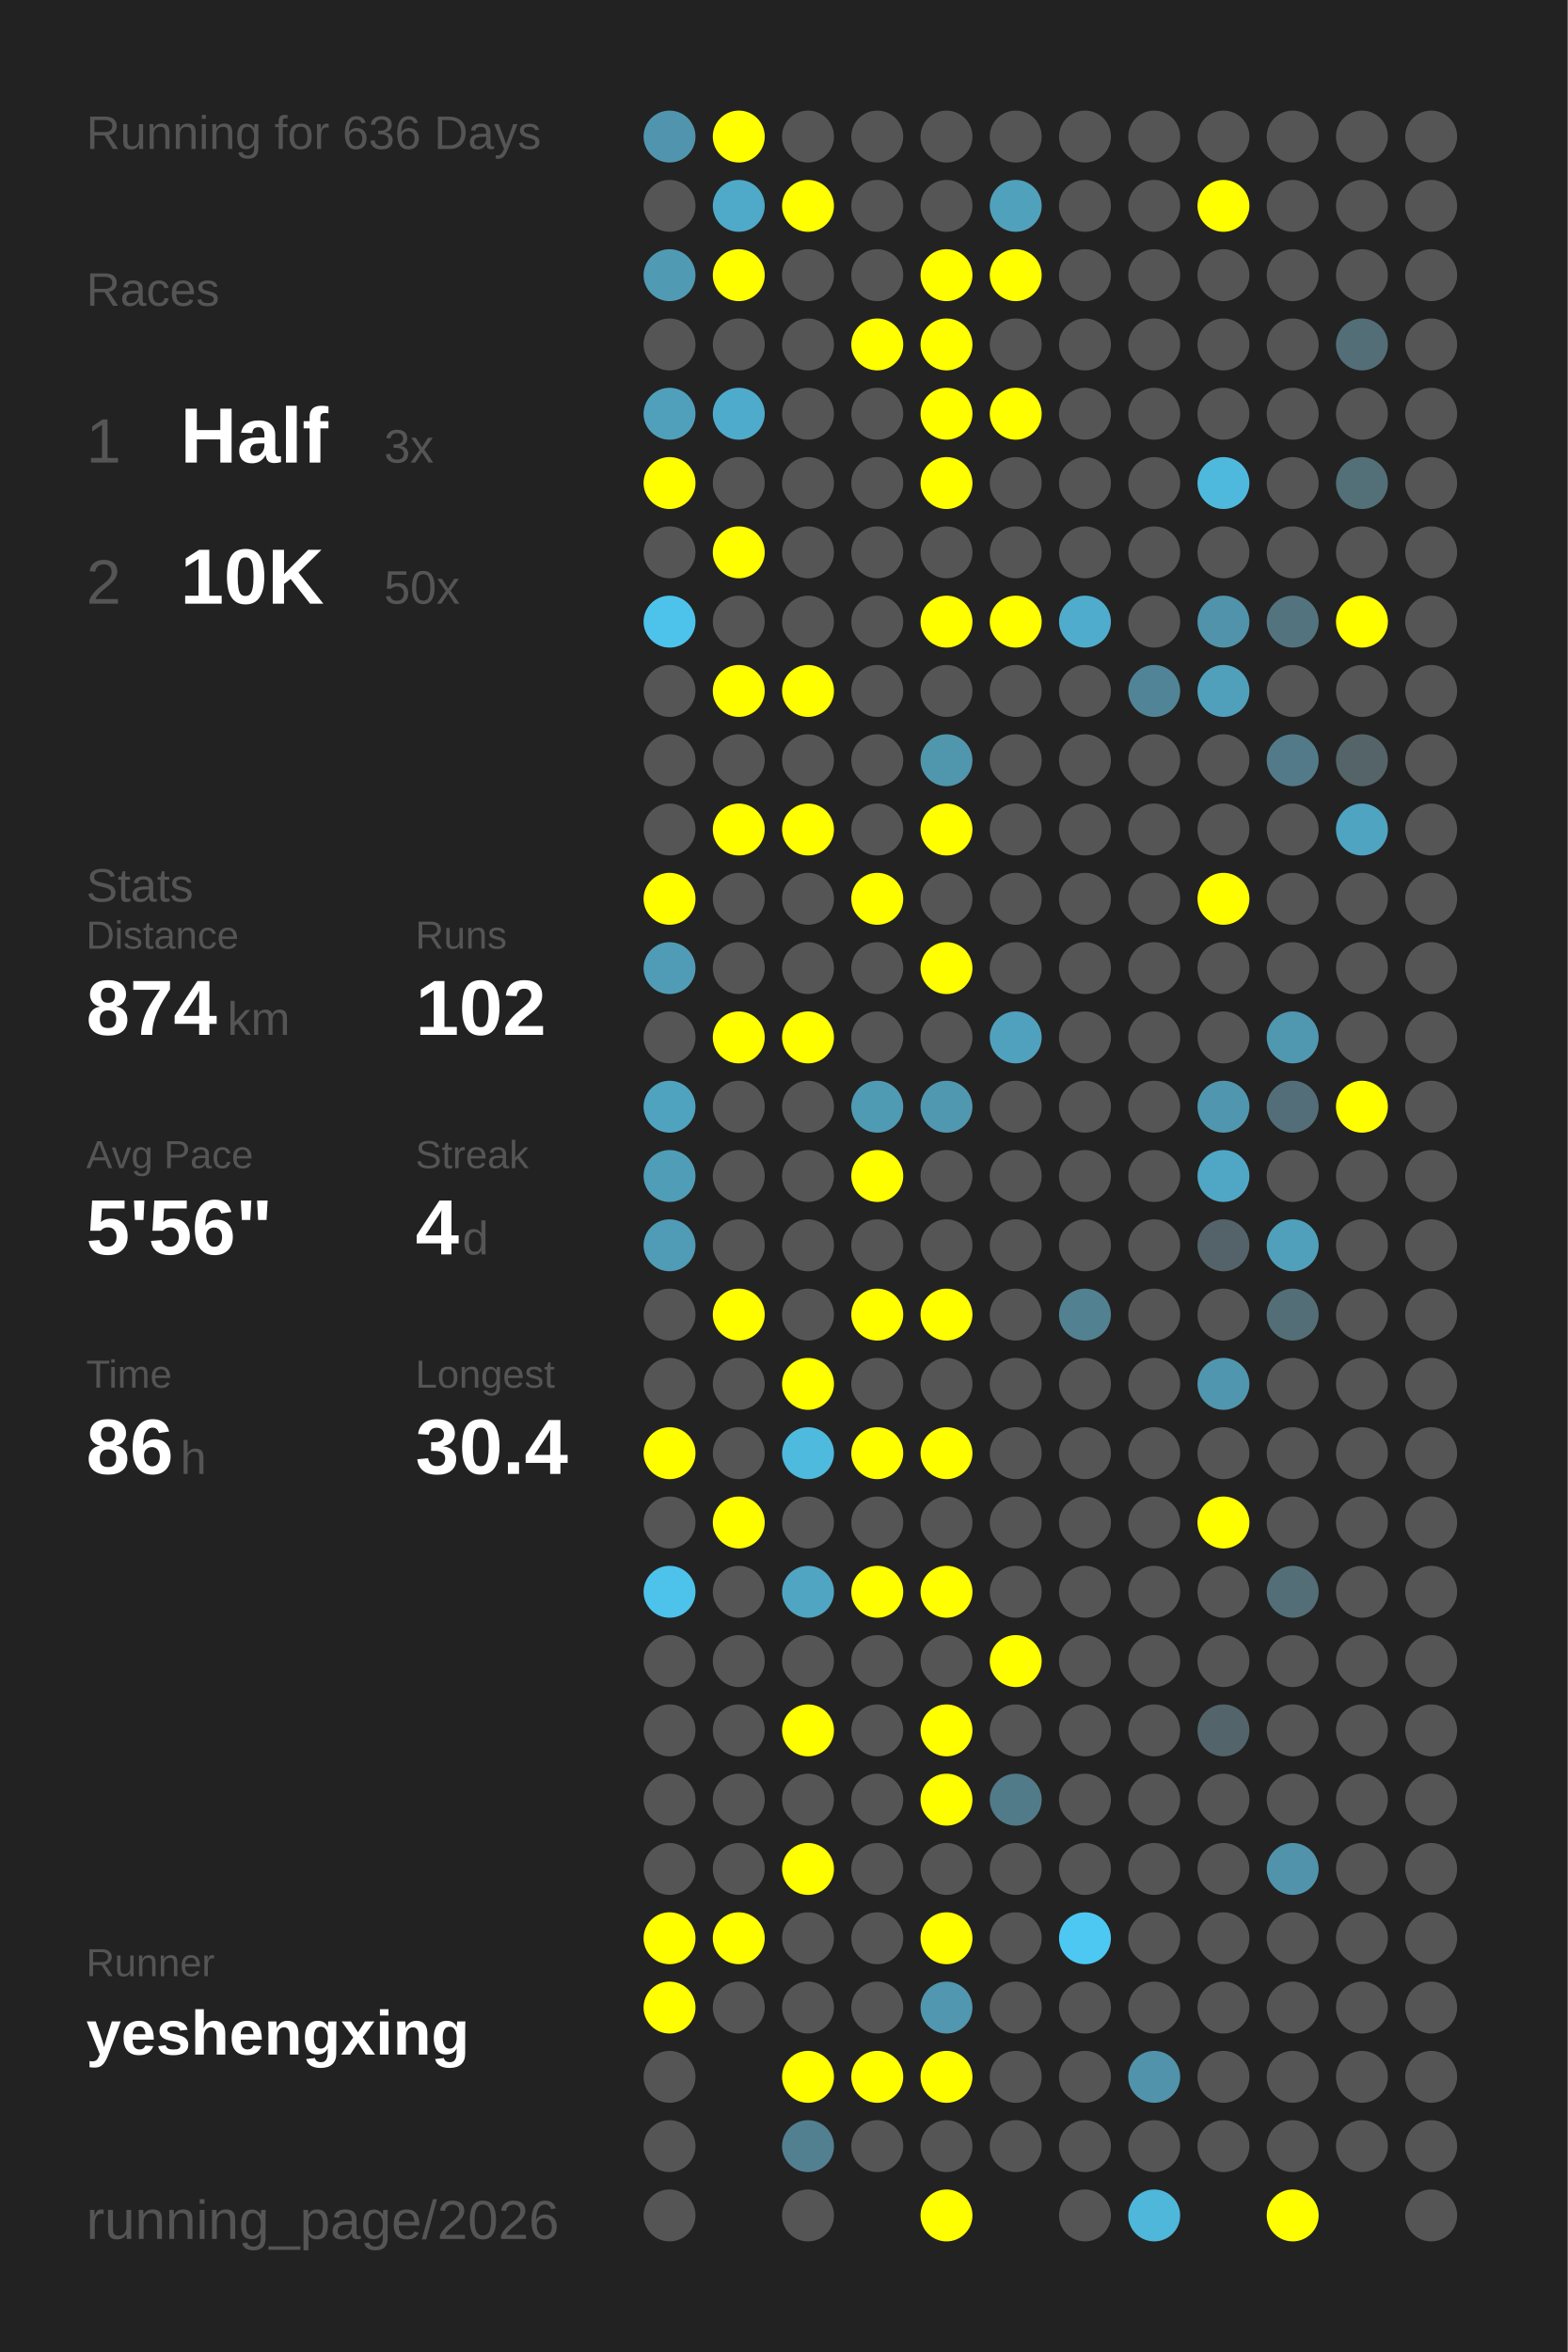
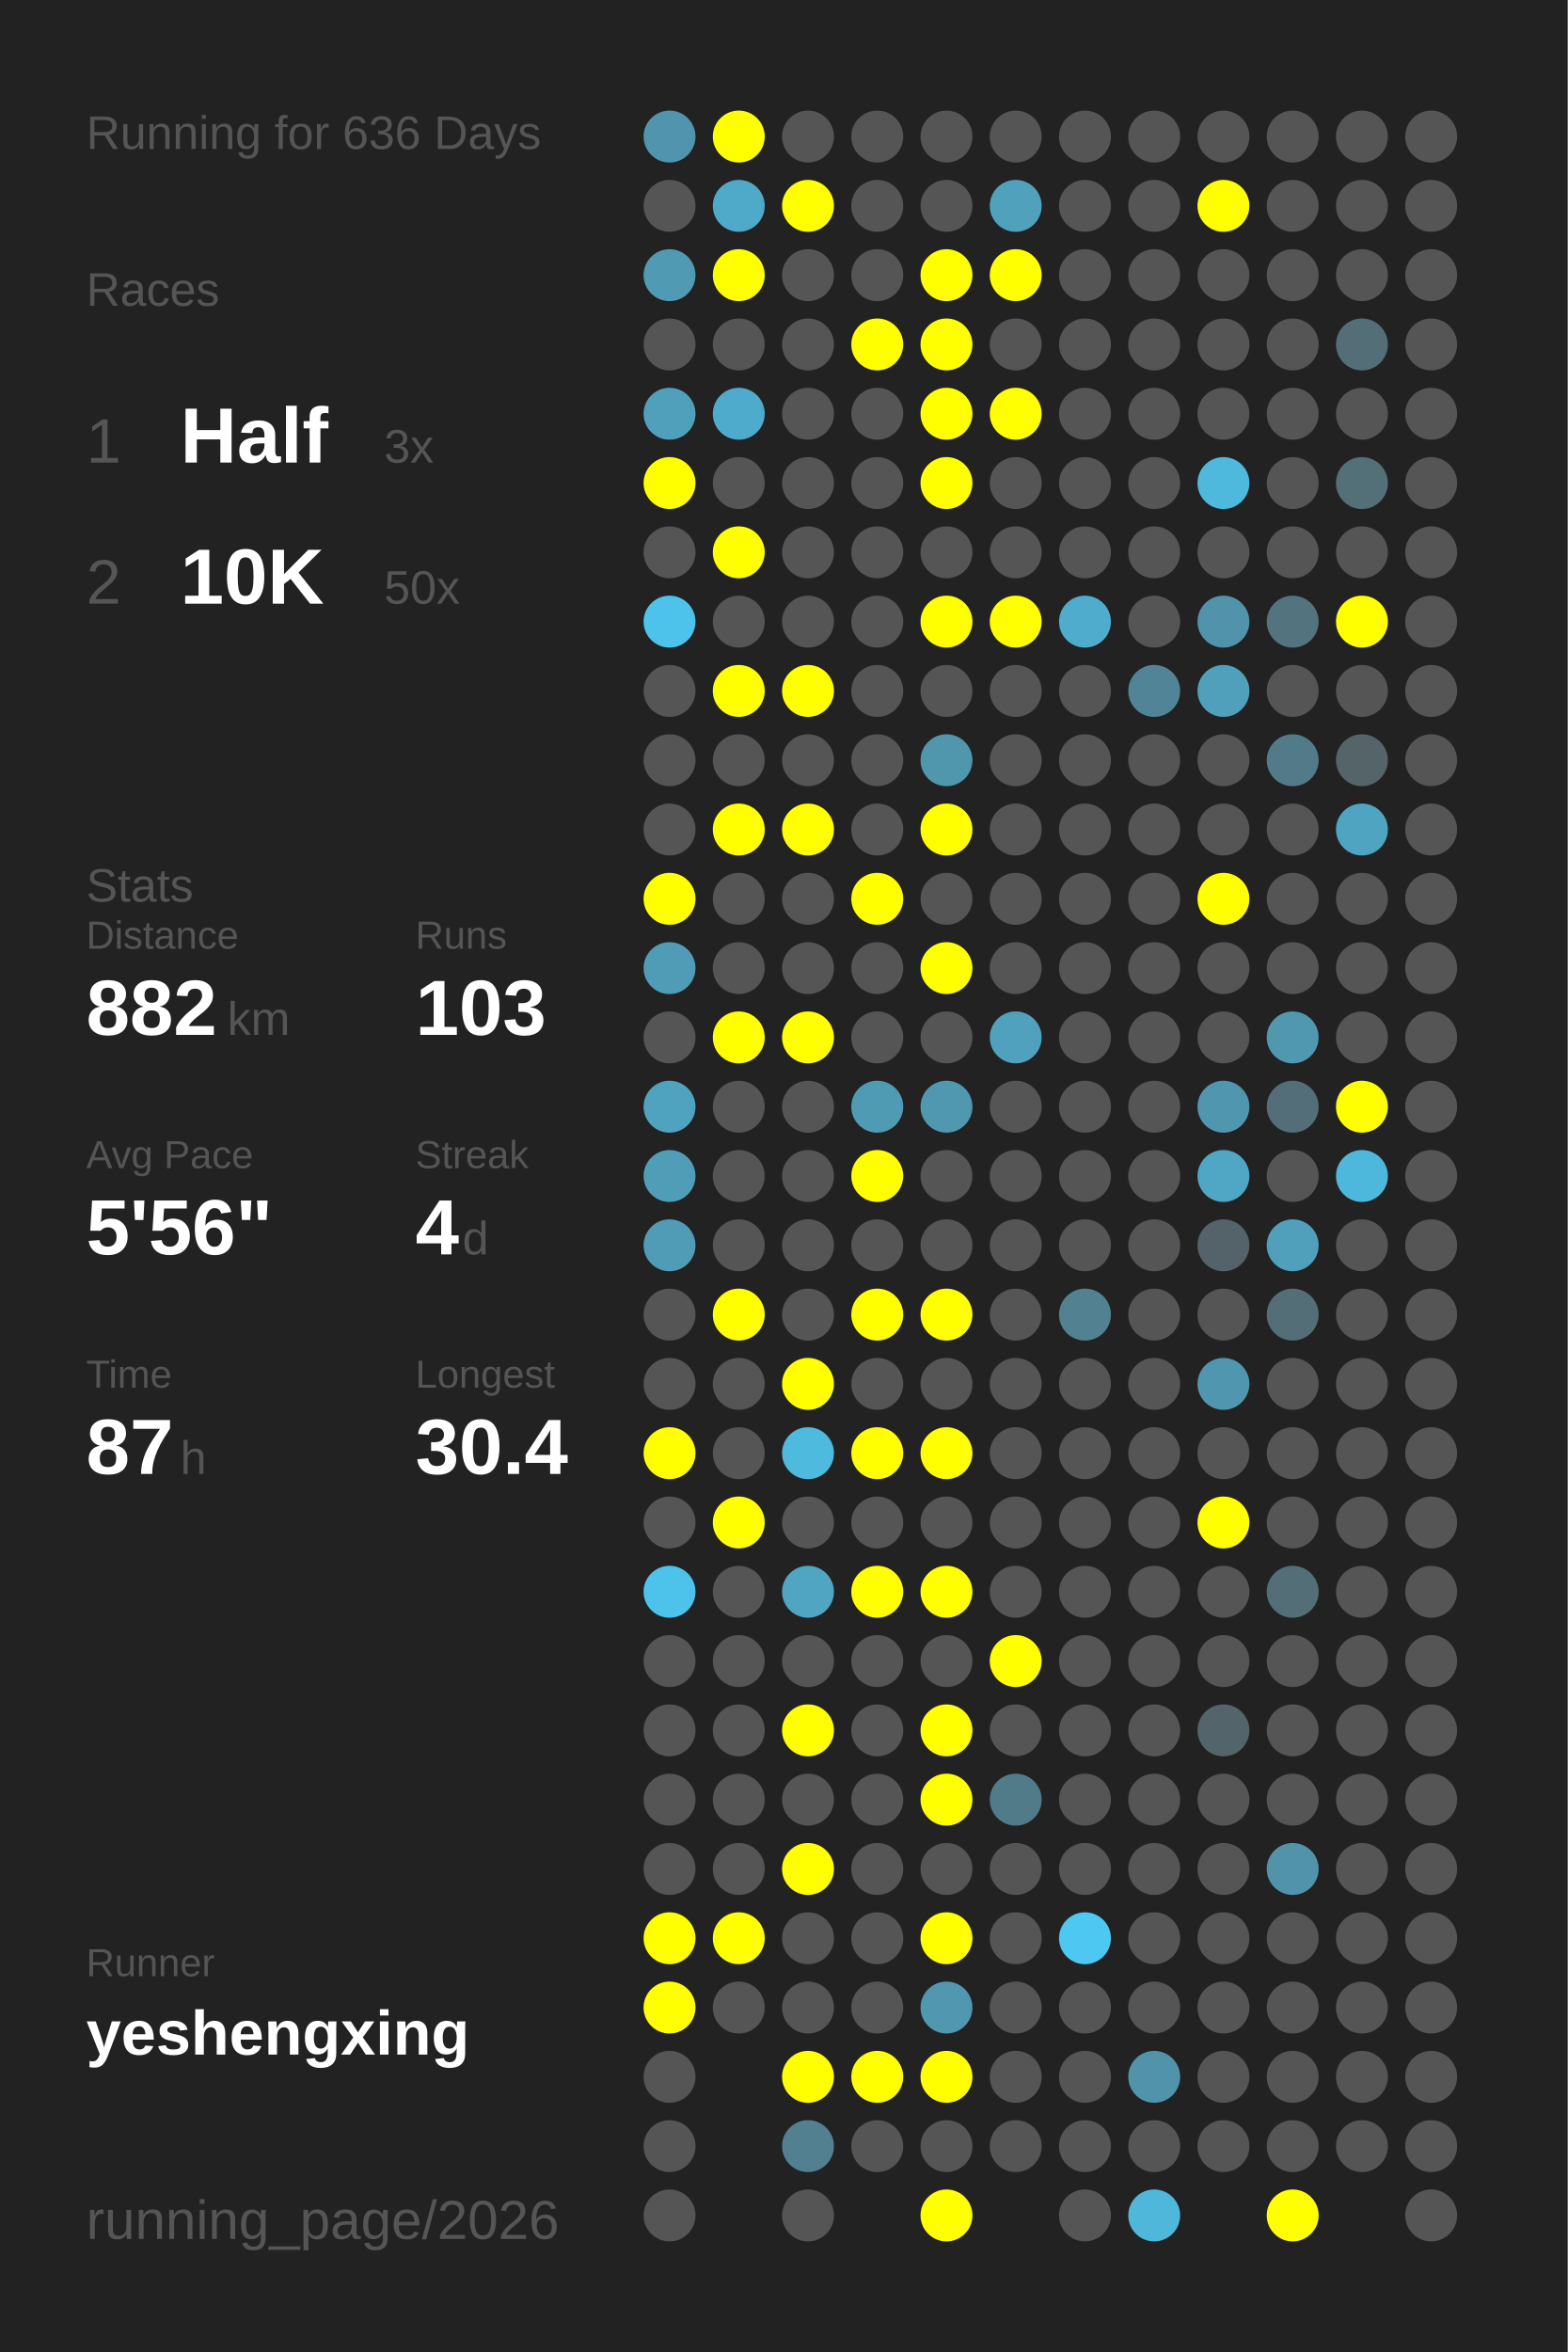
<svg xmlns="http://www.w3.org/2000/svg" baseProfile="full" height="300mm" version="1.1" viewBox="0,0,200,300" width="200mm">
  <defs />
  <rect fill="#222222" height="300" width="200" x="0" y="0" />
  <text fill="#555555" style="font-size:6px; font-family:Arial;" x="11" y="19">Running for 636 Days</text>
  <text fill="#555555" style="font-size:6px; font-family:Arial;" x="11" y="39">Races</text>
  <text fill="#555555" style="font-size:8px; font-family:Arial;" x="11" y="59">1</text>
  <text fill="#FFFFFF" style="font-size:10px; font-family:Arial; font-weight:bold;" x="23" y="59">Half</text>
  <text fill="#555555" style="font-size:6px; font-family:Arial;" x="49" y="59">3x</text>
  <text fill="#555555" style="font-size:8px; font-family:Arial;" x="11" y="77">2</text>
  <text fill="#FFFFFF" style="font-size:10px; font-family:Arial; font-weight:bold;" x="23" y="77">10K</text>
  <text fill="#555555" style="font-size:6px; font-family:Arial;" x="49" y="77">50x</text>
  <text fill="#555555" style="font-size:6px; font-family:Arial;" x="11" y="115">Stats</text>
  <text fill="#555555" style="font-size:5px; font-family:Arial;" x="11" y="121">Distance</text>
-   <text fill="#FFFFFF" style="font-size:10px; font-family:Arial; font-weight:bold;" x="11" y="132">874</text>
+   <text fill="#FFFFFF" style="font-size:10px; font-family:Arial; font-weight:bold;" x="11" y="132">882</text>
  <text fill="#555555" style="font-size:6px; font-family:Arial;" x="29" y="132">km</text>
  <text fill="#555555" style="font-size:5px; font-family:Arial;" x="53" y="121">Runs</text>
-   <text fill="#FFFFFF" style="font-size:10px; font-family:Arial; font-weight:bold;" x="53" y="132">102</text>
+   <text fill="#FFFFFF" style="font-size:10px; font-family:Arial; font-weight:bold;" x="53" y="132">103</text>
  <text fill="#555555" style="font-size:5px; font-family:Arial;" x="11" y="149">Avg Pace</text>
  <text fill="#FFFFFF" style="font-size:10px; font-family:Arial; font-weight:bold;" x="11" y="160">5'56"</text>
  <text fill="#555555" style="font-size:5px; font-family:Arial;" x="53" y="149">Streak</text>
  <text fill="#FFFFFF" style="font-size:10px; font-family:Arial; font-weight:bold;" x="53" y="160">4</text>
  <text fill="#555555" style="font-size:6px; font-family:Arial;" x="59" y="160">d</text>
  <text fill="#555555" style="font-size:5px; font-family:Arial;" x="11" y="177">Time</text>
-   <text fill="#FFFFFF" style="font-size:10px; font-family:Arial; font-weight:bold;" x="11" y="188">86</text>
+   <text fill="#FFFFFF" style="font-size:10px; font-family:Arial; font-weight:bold;" x="11" y="188">87</text>
  <text fill="#555555" style="font-size:6px; font-family:Arial;" x="23" y="188">h</text>
  <text fill="#555555" style="font-size:5px; font-family:Arial;" x="53" y="177">Longest</text>
  <text fill="#FFFFFF" style="font-size:10px; font-family:Arial; font-weight:bold;" x="53" y="188">30.4</text>
  <text fill="#555555" style="font-size:5px; font-family:Arial;" x="11" y="252.065">Runner</text>
  <text fill="#FFFFFF" style="font-size:8px; font-family:Arial; font-weight:bold;" x="11" y="262.065">yeshengxing</text>
  <text fill="#555555" style="font-size:7px; font-family:Arial;" x="11" y="285.581">running_page/2026</text>
  <circle cx="85.417" cy="17.419" fill="#5095ad" r="3.312" />
  <circle cx="85.417" cy="26.258" fill="#555555" r="3.312" />
  <circle cx="85.417" cy="35.097" fill="#509ab3" r="3.312" />
  <circle cx="85.417" cy="43.935" fill="#555555" r="3.312" />
  <circle cx="85.417" cy="52.774" fill="#50a0bb" r="3.312" />
  <circle cx="85.417" cy="61.613" fill="#FFFF00" r="3.312" />
  <circle cx="85.417" cy="70.452" fill="#555555" r="3.312" />
  <circle cx="85.417" cy="79.29" fill="#4dc3eb" r="3.312" />
  <circle cx="85.417" cy="88.129" fill="#555555" r="3.312" />
  <circle cx="85.417" cy="96.968" fill="#555555" r="3.312" />
  <circle cx="85.417" cy="105.806" fill="#555555" r="3.312" />
  <circle cx="85.417" cy="114.645" fill="#FFFF00" r="3.312" />
  <circle cx="85.417" cy="123.484" fill="#509cb6" r="3.312" />
  <circle cx="85.417" cy="132.323" fill="#555555" r="3.312" />
  <circle cx="85.417" cy="141.161" fill="#4fa3bf" r="3.312" />
  <circle cx="85.417" cy="150" fill="#509db7" r="3.312" />
  <circle cx="85.417" cy="158.839" fill="#509bb5" r="3.312" />
  <circle cx="85.417" cy="167.677" fill="#555555" r="3.312" />
  <circle cx="85.417" cy="176.516" fill="#555555" r="3.312" />
  <circle cx="85.417" cy="185.355" fill="#FFFF00" r="3.312" />
  <circle cx="85.417" cy="194.194" fill="#555555" r="3.312" />
  <circle cx="85.417" cy="203.032" fill="#4dc2ea" r="3.312" />
  <circle cx="85.417" cy="211.871" fill="#555555" r="3.312" />
  <circle cx="85.417" cy="220.71" fill="#555555" r="3.312" />
  <circle cx="85.417" cy="229.548" fill="#555555" r="3.312" />
  <circle cx="85.417" cy="238.387" fill="#555555" r="3.312" />
  <circle cx="85.417" cy="247.226" fill="#FFFF00" r="3.312" />
  <circle cx="85.417" cy="256.065" fill="#FFFF00" r="3.312" />
  <circle cx="85.417" cy="264.903" fill="#555555" r="3.312" />
  <circle cx="85.417" cy="273.742" fill="#555555" r="3.312" />
  <circle cx="85.417" cy="282.581" fill="#555555" r="3.312" />
  <circle cx="94.25" cy="17.419" fill="#FFFF00" r="3.312" />
  <circle cx="94.25" cy="26.258" fill="#4fa9c8" r="3.312" />
  <circle cx="94.25" cy="35.097" fill="#FFFF00" r="3.312" />
  <circle cx="94.25" cy="43.935" fill="#555555" r="3.312" />
  <circle cx="94.25" cy="52.774" fill="#4fabcb" r="3.312" />
  <circle cx="94.25" cy="61.613" fill="#555555" r="3.312" />
  <circle cx="94.25" cy="70.452" fill="#FFFF00" r="3.312" />
  <circle cx="94.25" cy="79.29" fill="#555555" r="3.312" />
  <circle cx="94.25" cy="88.129" fill="#FFFF00" r="3.312" />
  <circle cx="94.25" cy="96.968" fill="#555555" r="3.312" />
  <circle cx="94.25" cy="105.806" fill="#FFFF00" r="3.312" />
  <circle cx="94.25" cy="114.645" fill="#555555" r="3.312" />
  <circle cx="94.25" cy="123.484" fill="#555555" r="3.312" />
  <circle cx="94.25" cy="132.323" fill="#FFFF00" r="3.312" />
  <circle cx="94.25" cy="141.161" fill="#555555" r="3.312" />
  <circle cx="94.25" cy="150" fill="#555555" r="3.312" />
  <circle cx="94.25" cy="158.839" fill="#555555" r="3.312" />
  <circle cx="94.25" cy="167.677" fill="#FFFF00" r="3.312" />
  <circle cx="94.25" cy="176.516" fill="#555555" r="3.312" />
  <circle cx="94.25" cy="185.355" fill="#555555" r="3.312" />
  <circle cx="94.25" cy="194.194" fill="#FFFF00" r="3.312" />
  <circle cx="94.25" cy="203.032" fill="#555555" r="3.312" />
  <circle cx="94.25" cy="211.871" fill="#555555" r="3.312" />
  <circle cx="94.25" cy="220.71" fill="#555555" r="3.312" />
  <circle cx="94.25" cy="229.548" fill="#555555" r="3.312" />
  <circle cx="94.25" cy="238.387" fill="#555555" r="3.312" />
  <circle cx="94.25" cy="247.226" fill="#FFFF00" r="3.312" />
  <circle cx="94.25" cy="256.065" fill="#555555" r="3.312" />
  <circle cx="103.083" cy="17.419" fill="#555555" r="3.312" />
  <circle cx="103.083" cy="26.258" fill="#FFFF00" r="3.312" />
  <circle cx="103.083" cy="35.097" fill="#555555" r="3.312" />
  <circle cx="103.083" cy="43.935" fill="#555555" r="3.312" />
  <circle cx="103.083" cy="52.774" fill="#555555" r="3.312" />
  <circle cx="103.083" cy="61.613" fill="#555555" r="3.312" />
  <circle cx="103.083" cy="70.452" fill="#555555" r="3.312" />
  <circle cx="103.083" cy="79.29" fill="#555555" r="3.312" />
  <circle cx="103.083" cy="88.129" fill="#FFFF00" r="3.312" />
  <circle cx="103.083" cy="96.968" fill="#555555" r="3.312" />
  <circle cx="103.083" cy="105.806" fill="#FFFF00" r="3.312" />
  <circle cx="103.083" cy="114.645" fill="#555555" r="3.312" />
  <circle cx="103.083" cy="123.484" fill="#555555" r="3.312" />
  <circle cx="103.083" cy="132.323" fill="#FFFF00" r="3.312" />
  <circle cx="103.083" cy="141.161" fill="#555555" r="3.312" />
  <circle cx="103.083" cy="150" fill="#555555" r="3.312" />
  <circle cx="103.083" cy="158.839" fill="#555555" r="3.312" />
  <circle cx="103.083" cy="167.677" fill="#555555" r="3.312" />
  <circle cx="103.083" cy="176.516" fill="#FFFF00" r="3.312" />
  <circle cx="103.083" cy="185.355" fill="#4ebade" r="3.312" />
  <circle cx="103.083" cy="194.194" fill="#555555" r="3.312" />
  <circle cx="103.083" cy="203.032" fill="#4fa5c2" r="3.312" />
  <circle cx="103.083" cy="211.871" fill="#555555" r="3.312" />
  <circle cx="103.083" cy="220.71" fill="#FFFF00" r="3.312" />
  <circle cx="103.083" cy="229.548" fill="#555555" r="3.312" />
  <circle cx="103.083" cy="238.387" fill="#FFFF00" r="3.312" />
  <circle cx="103.083" cy="247.226" fill="#555555" r="3.312" />
  <circle cx="103.083" cy="256.065" fill="#555555" r="3.312" />
  <circle cx="103.083" cy="264.903" fill="#FFFF00" r="3.312" />
  <circle cx="103.083" cy="273.742" fill="#528090" r="3.312" />
  <circle cx="103.083" cy="282.581" fill="#555555" r="3.312" />
  <circle cx="111.917" cy="17.419" fill="#555555" r="3.312" />
  <circle cx="111.917" cy="26.258" fill="#555555" r="3.312" />
  <circle cx="111.917" cy="35.097" fill="#555555" r="3.312" />
  <circle cx="111.917" cy="43.935" fill="#FFFF00" r="3.312" />
  <circle cx="111.917" cy="52.774" fill="#555555" r="3.312" />
  <circle cx="111.917" cy="61.613" fill="#555555" r="3.312" />
  <circle cx="111.917" cy="70.452" fill="#555555" r="3.312" />
  <circle cx="111.917" cy="79.29" fill="#555555" r="3.312" />
  <circle cx="111.917" cy="88.129" fill="#555555" r="3.312" />
  <circle cx="111.917" cy="96.968" fill="#555555" r="3.312" />
  <circle cx="111.917" cy="105.806" fill="#555555" r="3.312" />
  <circle cx="111.917" cy="114.645" fill="#FFFF00" r="3.312" />
  <circle cx="111.917" cy="123.484" fill="#555555" r="3.312" />
  <circle cx="111.917" cy="132.323" fill="#555555" r="3.312" />
  <circle cx="111.917" cy="141.161" fill="#509bb4" r="3.312" />
  <circle cx="111.917" cy="150" fill="#FFFF00" r="3.312" />
  <circle cx="111.917" cy="158.839" fill="#555555" r="3.312" />
  <circle cx="111.917" cy="167.677" fill="#FFFF00" r="3.312" />
  <circle cx="111.917" cy="176.516" fill="#555555" r="3.312" />
  <circle cx="111.917" cy="185.355" fill="#FFFF00" r="3.312" />
  <circle cx="111.917" cy="194.194" fill="#555555" r="3.312" />
  <circle cx="111.917" cy="203.032" fill="#FFFF00" r="3.312" />
  <circle cx="111.917" cy="211.871" fill="#555555" r="3.312" />
  <circle cx="111.917" cy="220.71" fill="#555555" r="3.312" />
  <circle cx="111.917" cy="229.548" fill="#555555" r="3.312" />
  <circle cx="111.917" cy="238.387" fill="#555555" r="3.312" />
  <circle cx="111.917" cy="247.226" fill="#555555" r="3.312" />
  <circle cx="111.917" cy="256.065" fill="#555555" r="3.312" />
  <circle cx="111.917" cy="264.903" fill="#FFFF00" r="3.312" />
  <circle cx="111.917" cy="273.742" fill="#555555" r="3.312" />
  <circle cx="120.75" cy="17.419" fill="#555555" r="3.312" />
  <circle cx="120.75" cy="26.258" fill="#555555" r="3.312" />
  <circle cx="120.75" cy="35.097" fill="#FFFF00" r="3.312" />
  <circle cx="120.75" cy="43.935" fill="#FFFF00" r="3.312" />
  <circle cx="120.75" cy="52.774" fill="#FFFF00" r="3.312" />
  <circle cx="120.75" cy="61.613" fill="#FFFF00" r="3.312" />
  <circle cx="120.75" cy="70.452" fill="#555555" r="3.312" />
  <circle cx="120.75" cy="79.29" fill="#FFFF00" r="3.312" />
  <circle cx="120.75" cy="88.129" fill="#555555" r="3.312" />
  <circle cx="120.75" cy="96.968" fill="#5096ad" r="3.312" />
  <circle cx="120.75" cy="105.806" fill="#FFFF00" r="3.312" />
  <circle cx="120.75" cy="114.645" fill="#555555" r="3.312" />
  <circle cx="120.75" cy="123.484" fill="#FFFF00" r="3.312" />
  <circle cx="120.75" cy="132.323" fill="#555555" r="3.312" />
  <circle cx="120.75" cy="141.161" fill="#5098b0" r="3.312" />
  <circle cx="120.75" cy="150" fill="#555555" r="3.312" />
  <circle cx="120.75" cy="158.839" fill="#555555" r="3.312" />
  <circle cx="120.75" cy="167.677" fill="#FFFF00" r="3.312" />
  <circle cx="120.75" cy="176.516" fill="#555555" r="3.312" />
  <circle cx="120.75" cy="185.355" fill="#FFFF00" r="3.312" />
  <circle cx="120.75" cy="194.194" fill="#555555" r="3.312" />
  <circle cx="120.75" cy="203.032" fill="#FFFF00" r="3.312" />
  <circle cx="120.75" cy="211.871" fill="#555555" r="3.312" />
  <circle cx="120.75" cy="220.71" fill="#FFFF00" r="3.312" />
  <circle cx="120.75" cy="229.548" fill="#FFFF00" r="3.312" />
  <circle cx="120.75" cy="238.387" fill="#555555" r="3.312" />
  <circle cx="120.75" cy="247.226" fill="#FFFF00" r="3.312" />
  <circle cx="120.75" cy="256.065" fill="#5097af" r="3.312" />
  <circle cx="120.75" cy="264.903" fill="#FFFF00" r="3.312" />
  <circle cx="120.75" cy="273.742" fill="#555555" r="3.312" />
  <circle cx="120.75" cy="282.581" fill="#FFFF00" r="3.312" />
  <circle cx="129.583" cy="17.419" fill="#555555" r="3.312" />
  <circle cx="129.583" cy="26.258" fill="#50a1bc" r="3.312" />
  <circle cx="129.583" cy="35.097" fill="#FFFF00" r="3.312" />
  <circle cx="129.583" cy="43.935" fill="#555555" r="3.312" />
  <circle cx="129.583" cy="52.774" fill="#FFFF00" r="3.312" />
  <circle cx="129.583" cy="61.613" fill="#555555" r="3.312" />
  <circle cx="129.583" cy="70.452" fill="#555555" r="3.312" />
  <circle cx="129.583" cy="79.29" fill="#FFFF00" r="3.312" />
  <circle cx="129.583" cy="88.129" fill="#555555" r="3.312" />
  <circle cx="129.583" cy="96.968" fill="#555555" r="3.312" />
  <circle cx="129.583" cy="105.806" fill="#555555" r="3.312" />
  <circle cx="129.583" cy="114.645" fill="#555555" r="3.312" />
  <circle cx="129.583" cy="123.484" fill="#555555" r="3.312" />
  <circle cx="129.583" cy="132.323" fill="#50a1bd" r="3.312" />
  <circle cx="129.583" cy="141.161" fill="#555555" r="3.312" />
  <circle cx="129.583" cy="150" fill="#555555" r="3.312" />
  <circle cx="129.583" cy="158.839" fill="#555555" r="3.312" />
  <circle cx="129.583" cy="167.677" fill="#555555" r="3.312" />
  <circle cx="129.583" cy="176.516" fill="#555555" r="3.312" />
  <circle cx="129.583" cy="185.355" fill="#555555" r="3.312" />
  <circle cx="129.583" cy="194.194" fill="#555555" r="3.312" />
  <circle cx="129.583" cy="203.032" fill="#555555" r="3.312" />
  <circle cx="129.583" cy="211.871" fill="#FFFF00" r="3.312" />
  <circle cx="129.583" cy="220.71" fill="#555555" r="3.312" />
  <circle cx="129.583" cy="229.548" fill="#527b89" r="3.312" />
  <circle cx="129.583" cy="238.387" fill="#555555" r="3.312" />
  <circle cx="129.583" cy="247.226" fill="#555555" r="3.312" />
  <circle cx="129.583" cy="256.065" fill="#555555" r="3.312" />
  <circle cx="129.583" cy="264.903" fill="#555555" r="3.312" />
  <circle cx="129.583" cy="273.742" fill="#555555" r="3.312" />
  <circle cx="138.417" cy="17.419" fill="#555555" r="3.312" />
  <circle cx="138.417" cy="26.258" fill="#555555" r="3.312" />
  <circle cx="138.417" cy="35.097" fill="#555555" r="3.312" />
  <circle cx="138.417" cy="43.935" fill="#555555" r="3.312" />
  <circle cx="138.417" cy="52.774" fill="#555555" r="3.312" />
  <circle cx="138.417" cy="61.613" fill="#555555" r="3.312" />
  <circle cx="138.417" cy="70.452" fill="#555555" r="3.312" />
  <circle cx="138.417" cy="79.29" fill="#4faccc" r="3.312" />
  <circle cx="138.417" cy="88.129" fill="#555555" r="3.312" />
  <circle cx="138.417" cy="96.968" fill="#555555" r="3.312" />
  <circle cx="138.417" cy="105.806" fill="#555555" r="3.312" />
  <circle cx="138.417" cy="114.645" fill="#555555" r="3.312" />
  <circle cx="138.417" cy="123.484" fill="#555555" r="3.312" />
  <circle cx="138.417" cy="132.323" fill="#555555" r="3.312" />
  <circle cx="138.417" cy="141.161" fill="#555555" r="3.312" />
  <circle cx="138.417" cy="150" fill="#555555" r="3.312" />
  <circle cx="138.417" cy="158.839" fill="#555555" r="3.312" />
  <circle cx="138.417" cy="167.677" fill="#528191" r="3.312" />
  <circle cx="138.417" cy="176.516" fill="#555555" r="3.312" />
  <circle cx="138.417" cy="185.355" fill="#555555" r="3.312" />
  <circle cx="138.417" cy="194.194" fill="#555555" r="3.312" />
  <circle cx="138.417" cy="203.032" fill="#555555" r="3.312" />
  <circle cx="138.417" cy="211.871" fill="#555555" r="3.312" />
  <circle cx="138.417" cy="220.71" fill="#555555" r="3.312" />
  <circle cx="138.417" cy="229.548" fill="#555555" r="3.312" />
  <circle cx="138.417" cy="238.387" fill="#555555" r="3.312" />
  <circle cx="138.417" cy="247.226" fill="#4dc8f2" r="3.312" />
  <circle cx="138.417" cy="256.065" fill="#555555" r="3.312" />
  <circle cx="138.417" cy="264.903" fill="#555555" r="3.312" />
  <circle cx="138.417" cy="273.742" fill="#555555" r="3.312" />
  <circle cx="138.417" cy="282.581" fill="#555555" r="3.312" />
  <circle cx="147.25" cy="17.419" fill="#555555" r="3.312" />
  <circle cx="147.25" cy="26.258" fill="#555555" r="3.312" />
  <circle cx="147.25" cy="35.097" fill="#555555" r="3.312" />
  <circle cx="147.25" cy="43.935" fill="#555555" r="3.312" />
  <circle cx="147.25" cy="52.774" fill="#555555" r="3.312" />
  <circle cx="147.25" cy="61.613" fill="#555555" r="3.312" />
  <circle cx="147.25" cy="70.452" fill="#555555" r="3.312" />
  <circle cx="147.25" cy="79.29" fill="#555555" r="3.312" />
  <circle cx="147.25" cy="88.129" fill="#518496" r="3.312" />
  <circle cx="147.25" cy="96.968" fill="#555555" r="3.312" />
  <circle cx="147.25" cy="105.806" fill="#555555" r="3.312" />
  <circle cx="147.25" cy="114.645" fill="#555555" r="3.312" />
  <circle cx="147.25" cy="123.484" fill="#555555" r="3.312" />
  <circle cx="147.25" cy="132.323" fill="#555555" r="3.312" />
  <circle cx="147.25" cy="141.161" fill="#555555" r="3.312" />
  <circle cx="147.25" cy="150" fill="#555555" r="3.312" />
  <circle cx="147.25" cy="158.839" fill="#555555" r="3.312" />
  <circle cx="147.25" cy="167.677" fill="#555555" r="3.312" />
  <circle cx="147.25" cy="176.516" fill="#555555" r="3.312" />
  <circle cx="147.25" cy="185.355" fill="#555555" r="3.312" />
  <circle cx="147.25" cy="194.194" fill="#555555" r="3.312" />
  <circle cx="147.25" cy="203.032" fill="#555555" r="3.312" />
  <circle cx="147.25" cy="211.871" fill="#555555" r="3.312" />
  <circle cx="147.25" cy="220.71" fill="#555555" r="3.312" />
  <circle cx="147.25" cy="229.548" fill="#555555" r="3.312" />
  <circle cx="147.25" cy="238.387" fill="#555555" r="3.312" />
  <circle cx="147.25" cy="247.226" fill="#555555" r="3.312" />
  <circle cx="147.25" cy="256.065" fill="#555555" r="3.312" />
  <circle cx="147.25" cy="264.903" fill="#5093aa" r="3.312" />
  <circle cx="147.25" cy="273.742" fill="#555555" r="3.312" />
  <circle cx="147.25" cy="282.581" fill="#4eb7da" r="3.312" />
  <circle cx="156.083" cy="17.419" fill="#555555" r="3.312" />
  <circle cx="156.083" cy="26.258" fill="#FFFF00" r="3.312" />
  <circle cx="156.083" cy="35.097" fill="#555555" r="3.312" />
  <circle cx="156.083" cy="43.935" fill="#555555" r="3.312" />
  <circle cx="156.083" cy="52.774" fill="#555555" r="3.312" />
  <circle cx="156.083" cy="61.613" fill="#4eb9dd" r="3.312" />
  <circle cx="156.083" cy="70.452" fill="#555555" r="3.312" />
  <circle cx="156.083" cy="79.29" fill="#5093aa" r="3.312" />
  <circle cx="156.083" cy="88.129" fill="#50a0bb" r="3.312" />
  <circle cx="156.083" cy="96.968" fill="#555555" r="3.312" />
  <circle cx="156.083" cy="105.806" fill="#555555" r="3.312" />
  <circle cx="156.083" cy="114.645" fill="#FFFF00" r="3.312" />
  <circle cx="156.083" cy="123.484" fill="#555555" r="3.312" />
  <circle cx="156.083" cy="132.323" fill="#555555" r="3.312" />
  <circle cx="156.083" cy="141.161" fill="#5096ae" r="3.312" />
  <circle cx="156.083" cy="150" fill="#4fa7c5" r="3.312" />
  <circle cx="156.083" cy="158.839" fill="#546369" r="3.312" />
  <circle cx="156.083" cy="167.677" fill="#555555" r="3.312" />
  <circle cx="156.083" cy="176.516" fill="#5096ae" r="3.312" />
  <circle cx="156.083" cy="185.355" fill="#555555" r="3.312" />
  <circle cx="156.083" cy="194.194" fill="#FFFF00" r="3.312" />
  <circle cx="156.083" cy="203.032" fill="#555555" r="3.312" />
  <circle cx="156.083" cy="211.871" fill="#555555" r="3.312" />
  <circle cx="156.083" cy="220.71" fill="#53646a" r="3.312" />
  <circle cx="156.083" cy="229.548" fill="#555555" r="3.312" />
  <circle cx="156.083" cy="238.387" fill="#555555" r="3.312" />
  <circle cx="156.083" cy="247.226" fill="#555555" r="3.312" />
  <circle cx="156.083" cy="256.065" fill="#555555" r="3.312" />
  <circle cx="156.083" cy="264.903" fill="#555555" r="3.312" />
  <circle cx="156.083" cy="273.742" fill="#555555" r="3.312" />
  <circle cx="164.917" cy="17.419" fill="#555555" r="3.312" />
  <circle cx="164.917" cy="26.258" fill="#555555" r="3.312" />
  <circle cx="164.917" cy="35.097" fill="#555555" r="3.312" />
  <circle cx="164.917" cy="43.935" fill="#555555" r="3.312" />
  <circle cx="164.917" cy="52.774" fill="#555555" r="3.312" />
  <circle cx="164.917" cy="61.613" fill="#555555" r="3.312" />
  <circle cx="164.917" cy="70.452" fill="#555555" r="3.312" />
  <circle cx="164.917" cy="79.29" fill="#53737f" r="3.312" />
  <circle cx="164.917" cy="88.129" fill="#555555" r="3.312" />
  <circle cx="164.917" cy="96.968" fill="#527a88" r="3.312" />
  <circle cx="164.917" cy="105.806" fill="#555555" r="3.312" />
  <circle cx="164.917" cy="114.645" fill="#555555" r="3.312" />
  <circle cx="164.917" cy="123.484" fill="#555555" r="3.312" />
  <circle cx="164.917" cy="132.323" fill="#5097b0" r="3.312" />
  <circle cx="164.917" cy="141.161" fill="#536e78" r="3.312" />
  <circle cx="164.917" cy="150" fill="#555555" r="3.312" />
  <circle cx="164.917" cy="158.839" fill="#50a0bb" r="3.312" />
  <circle cx="164.917" cy="167.677" fill="#536e77" r="3.312" />
  <circle cx="164.917" cy="176.516" fill="#555555" r="3.312" />
  <circle cx="164.917" cy="185.355" fill="#555555" r="3.312" />
  <circle cx="164.917" cy="194.194" fill="#555555" r="3.312" />
  <circle cx="164.917" cy="203.032" fill="#536e77" r="3.312" />
  <circle cx="164.917" cy="211.871" fill="#555555" r="3.312" />
  <circle cx="164.917" cy="220.71" fill="#555555" r="3.312" />
  <circle cx="164.917" cy="229.548" fill="#555555" r="3.312" />
  <circle cx="164.917" cy="238.387" fill="#5093aa" r="3.312" />
  <circle cx="164.917" cy="247.226" fill="#555555" r="3.312" />
  <circle cx="164.917" cy="256.065" fill="#555555" r="3.312" />
  <circle cx="164.917" cy="264.903" fill="#555555" r="3.312" />
  <circle cx="164.917" cy="273.742" fill="#555555" r="3.312" />
  <circle cx="164.917" cy="282.581" fill="#FFFF00" r="3.312" />
  <circle cx="173.75" cy="17.419" fill="#555555" r="3.312" />
  <circle cx="173.75" cy="26.258" fill="#555555" r="3.312" />
  <circle cx="173.75" cy="35.097" fill="#555555" r="3.312" />
  <circle cx="173.75" cy="43.935" fill="#536e77" r="3.312" />
  <circle cx="173.75" cy="52.774" fill="#555555" r="3.312" />
  <circle cx="173.75" cy="61.613" fill="#536f78" r="3.312" />
  <circle cx="173.75" cy="70.452" fill="#555555" r="3.312" />
  <circle cx="173.75" cy="79.29" fill="#FFFF00" r="3.312" />
  <circle cx="173.75" cy="88.129" fill="#555555" r="3.312" />
  <circle cx="173.75" cy="96.968" fill="#546469" r="3.312" />
  <circle cx="173.75" cy="105.806" fill="#4fa4c1" r="3.312" />
  <circle cx="173.75" cy="114.645" fill="#555555" r="3.312" />
  <circle cx="173.75" cy="123.484" fill="#555555" r="3.312" />
  <circle cx="173.75" cy="132.323" fill="#555555" r="3.312" />
  <circle cx="173.75" cy="141.161" fill="#FFFF00" r="3.312" />
-   <circle cx="173.75" cy="150" fill="#555555" r="3.312" />
+   <circle cx="173.75" cy="150" fill="#4eb8dc" r="3.312" />
  <circle cx="173.75" cy="158.839" fill="#555555" r="3.312" />
  <circle cx="173.75" cy="167.677" fill="#555555" r="3.312" />
  <circle cx="173.75" cy="176.516" fill="#555555" r="3.312" />
  <circle cx="173.75" cy="185.355" fill="#555555" r="3.312" />
  <circle cx="173.75" cy="194.194" fill="#555555" r="3.312" />
  <circle cx="173.75" cy="203.032" fill="#555555" r="3.312" />
  <circle cx="173.75" cy="211.871" fill="#555555" r="3.312" />
  <circle cx="173.75" cy="220.71" fill="#555555" r="3.312" />
  <circle cx="173.75" cy="229.548" fill="#555555" r="3.312" />
  <circle cx="173.75" cy="238.387" fill="#555555" r="3.312" />
  <circle cx="173.75" cy="247.226" fill="#555555" r="3.312" />
  <circle cx="173.75" cy="256.065" fill="#555555" r="3.312" />
  <circle cx="173.75" cy="264.903" fill="#555555" r="3.312" />
  <circle cx="173.75" cy="273.742" fill="#555555" r="3.312" />
  <circle cx="182.583" cy="17.419" fill="#555555" r="3.312" />
  <circle cx="182.583" cy="26.258" fill="#555555" r="3.312" />
  <circle cx="182.583" cy="35.097" fill="#555555" r="3.312" />
  <circle cx="182.583" cy="43.935" fill="#555555" r="3.312" />
  <circle cx="182.583" cy="52.774" fill="#555555" r="3.312" />
  <circle cx="182.583" cy="61.613" fill="#555555" r="3.312" />
  <circle cx="182.583" cy="70.452" fill="#555555" r="3.312" />
  <circle cx="182.583" cy="79.29" fill="#555555" r="3.312" />
  <circle cx="182.583" cy="88.129" fill="#555555" r="3.312" />
  <circle cx="182.583" cy="96.968" fill="#555555" r="3.312" />
  <circle cx="182.583" cy="105.806" fill="#555555" r="3.312" />
  <circle cx="182.583" cy="114.645" fill="#555555" r="3.312" />
  <circle cx="182.583" cy="123.484" fill="#555555" r="3.312" />
  <circle cx="182.583" cy="132.323" fill="#555555" r="3.312" />
  <circle cx="182.583" cy="141.161" fill="#555555" r="3.312" />
  <circle cx="182.583" cy="150" fill="#555555" r="3.312" />
  <circle cx="182.583" cy="158.839" fill="#555555" r="3.312" />
  <circle cx="182.583" cy="167.677" fill="#555555" r="3.312" />
  <circle cx="182.583" cy="176.516" fill="#555555" r="3.312" />
  <circle cx="182.583" cy="185.355" fill="#555555" r="3.312" />
  <circle cx="182.583" cy="194.194" fill="#555555" r="3.312" />
  <circle cx="182.583" cy="203.032" fill="#555555" r="3.312" />
  <circle cx="182.583" cy="211.871" fill="#555555" r="3.312" />
  <circle cx="182.583" cy="220.71" fill="#555555" r="3.312" />
  <circle cx="182.583" cy="229.548" fill="#555555" r="3.312" />
  <circle cx="182.583" cy="238.387" fill="#555555" r="3.312" />
  <circle cx="182.583" cy="247.226" fill="#555555" r="3.312" />
  <circle cx="182.583" cy="256.065" fill="#555555" r="3.312" />
  <circle cx="182.583" cy="264.903" fill="#555555" r="3.312" />
  <circle cx="182.583" cy="273.742" fill="#555555" r="3.312" />
  <circle cx="182.583" cy="282.581" fill="#555555" r="3.312" />
</svg>
